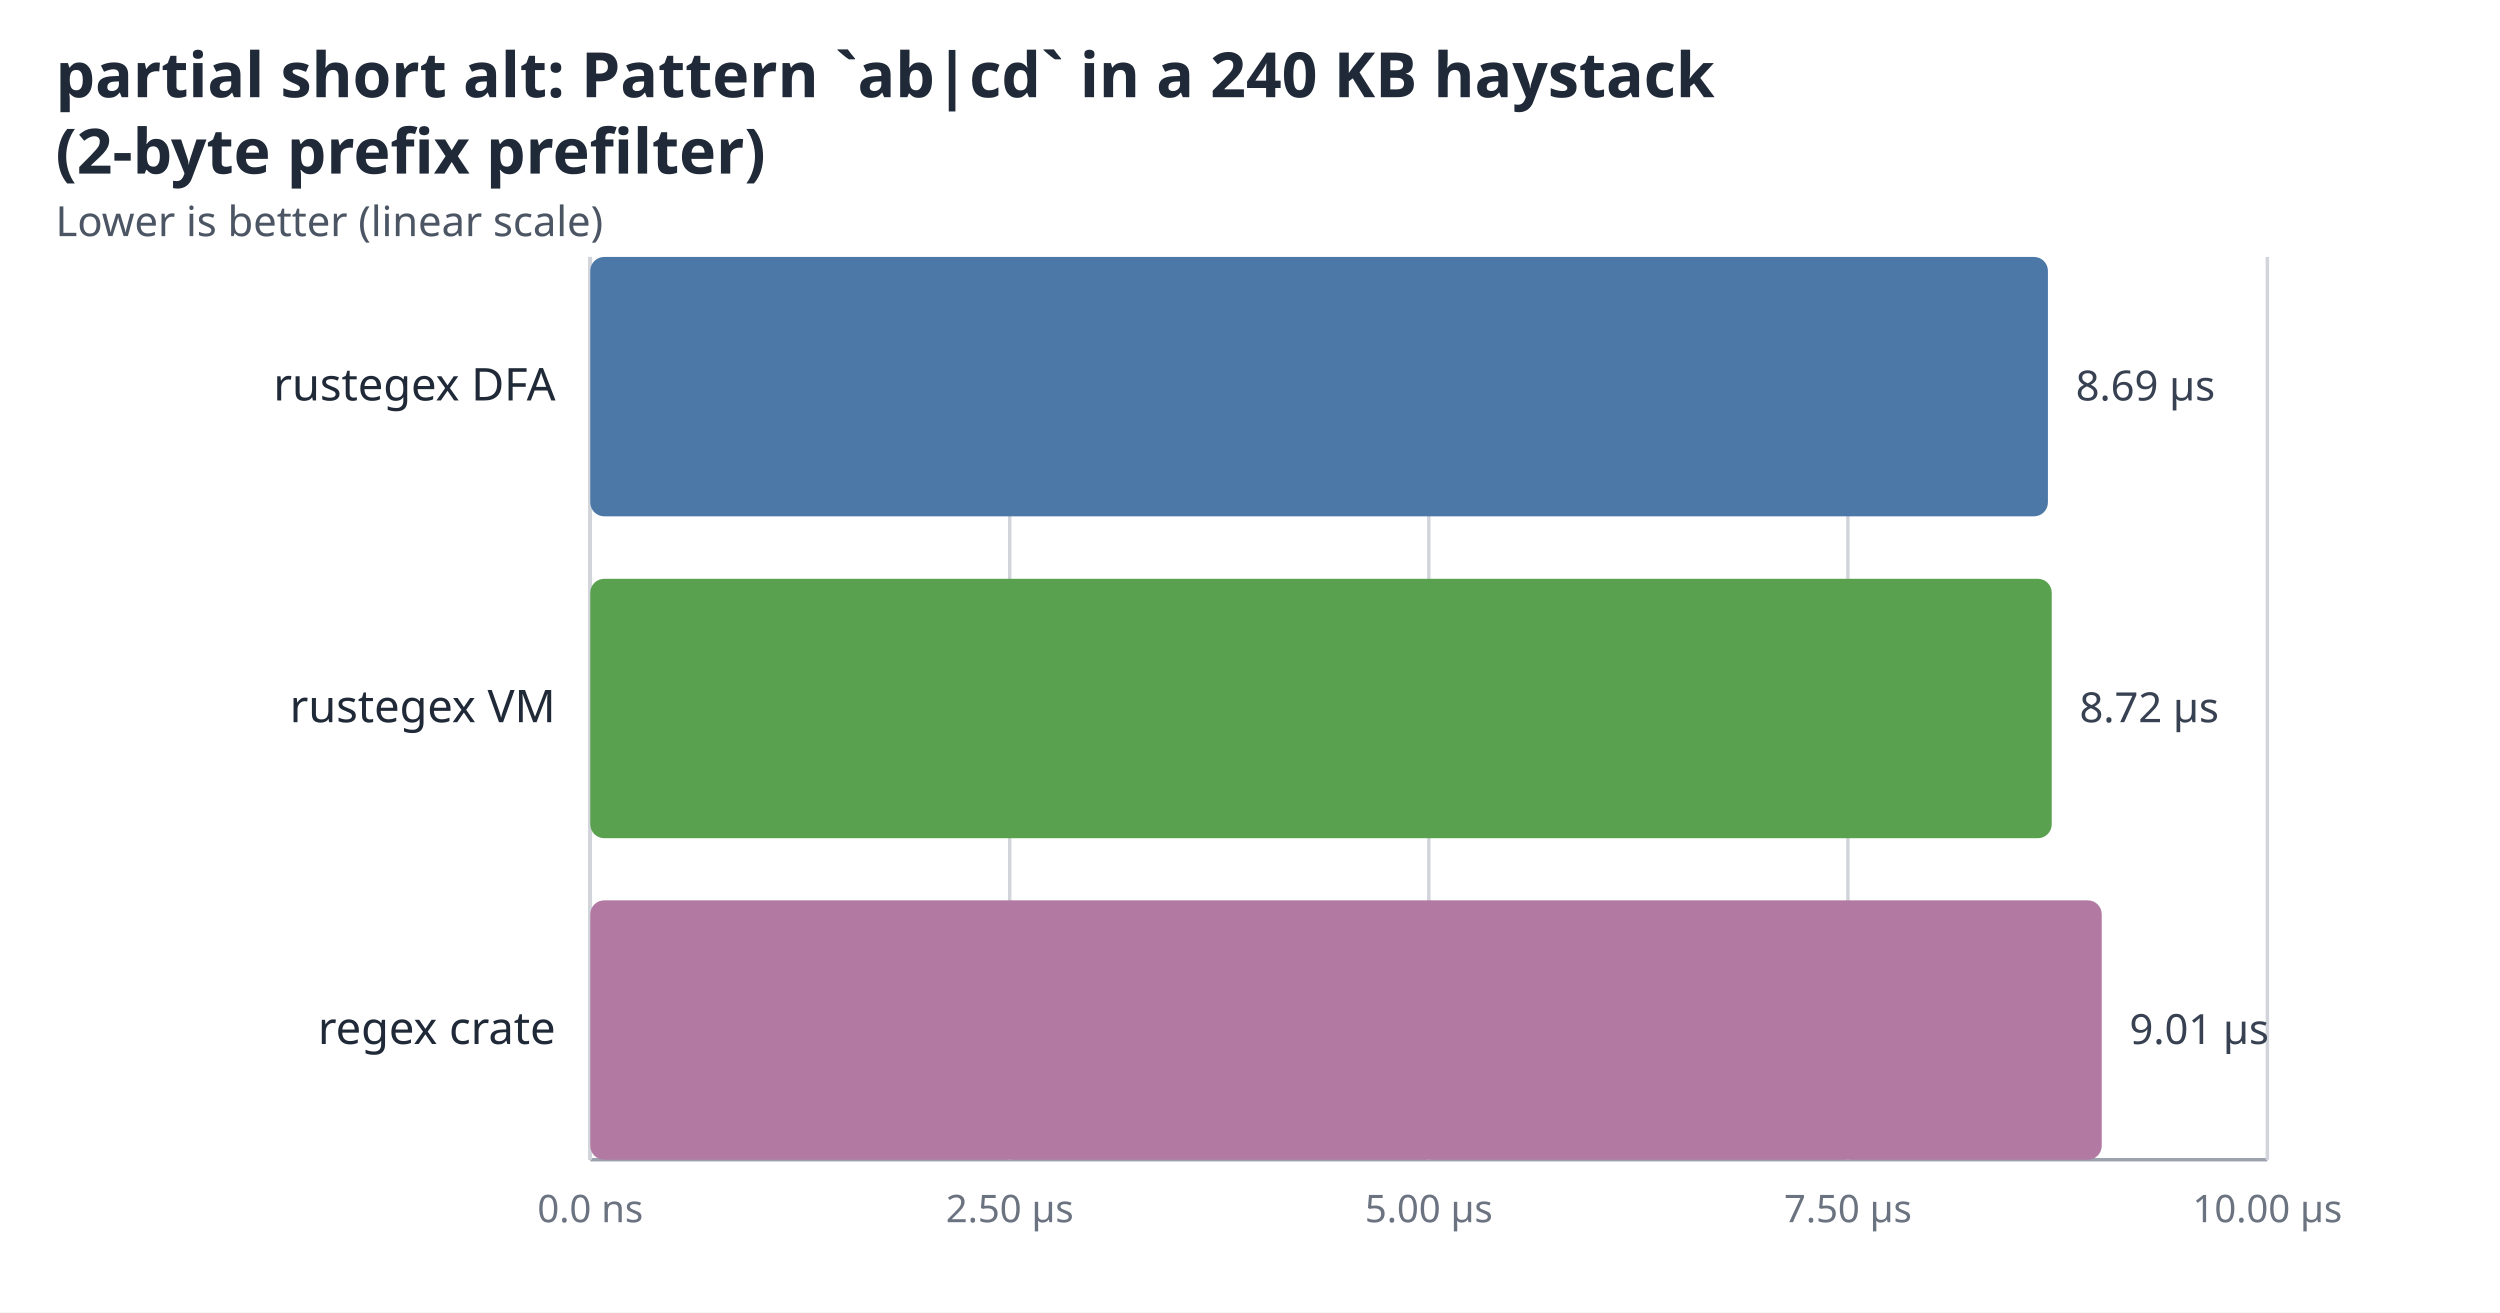
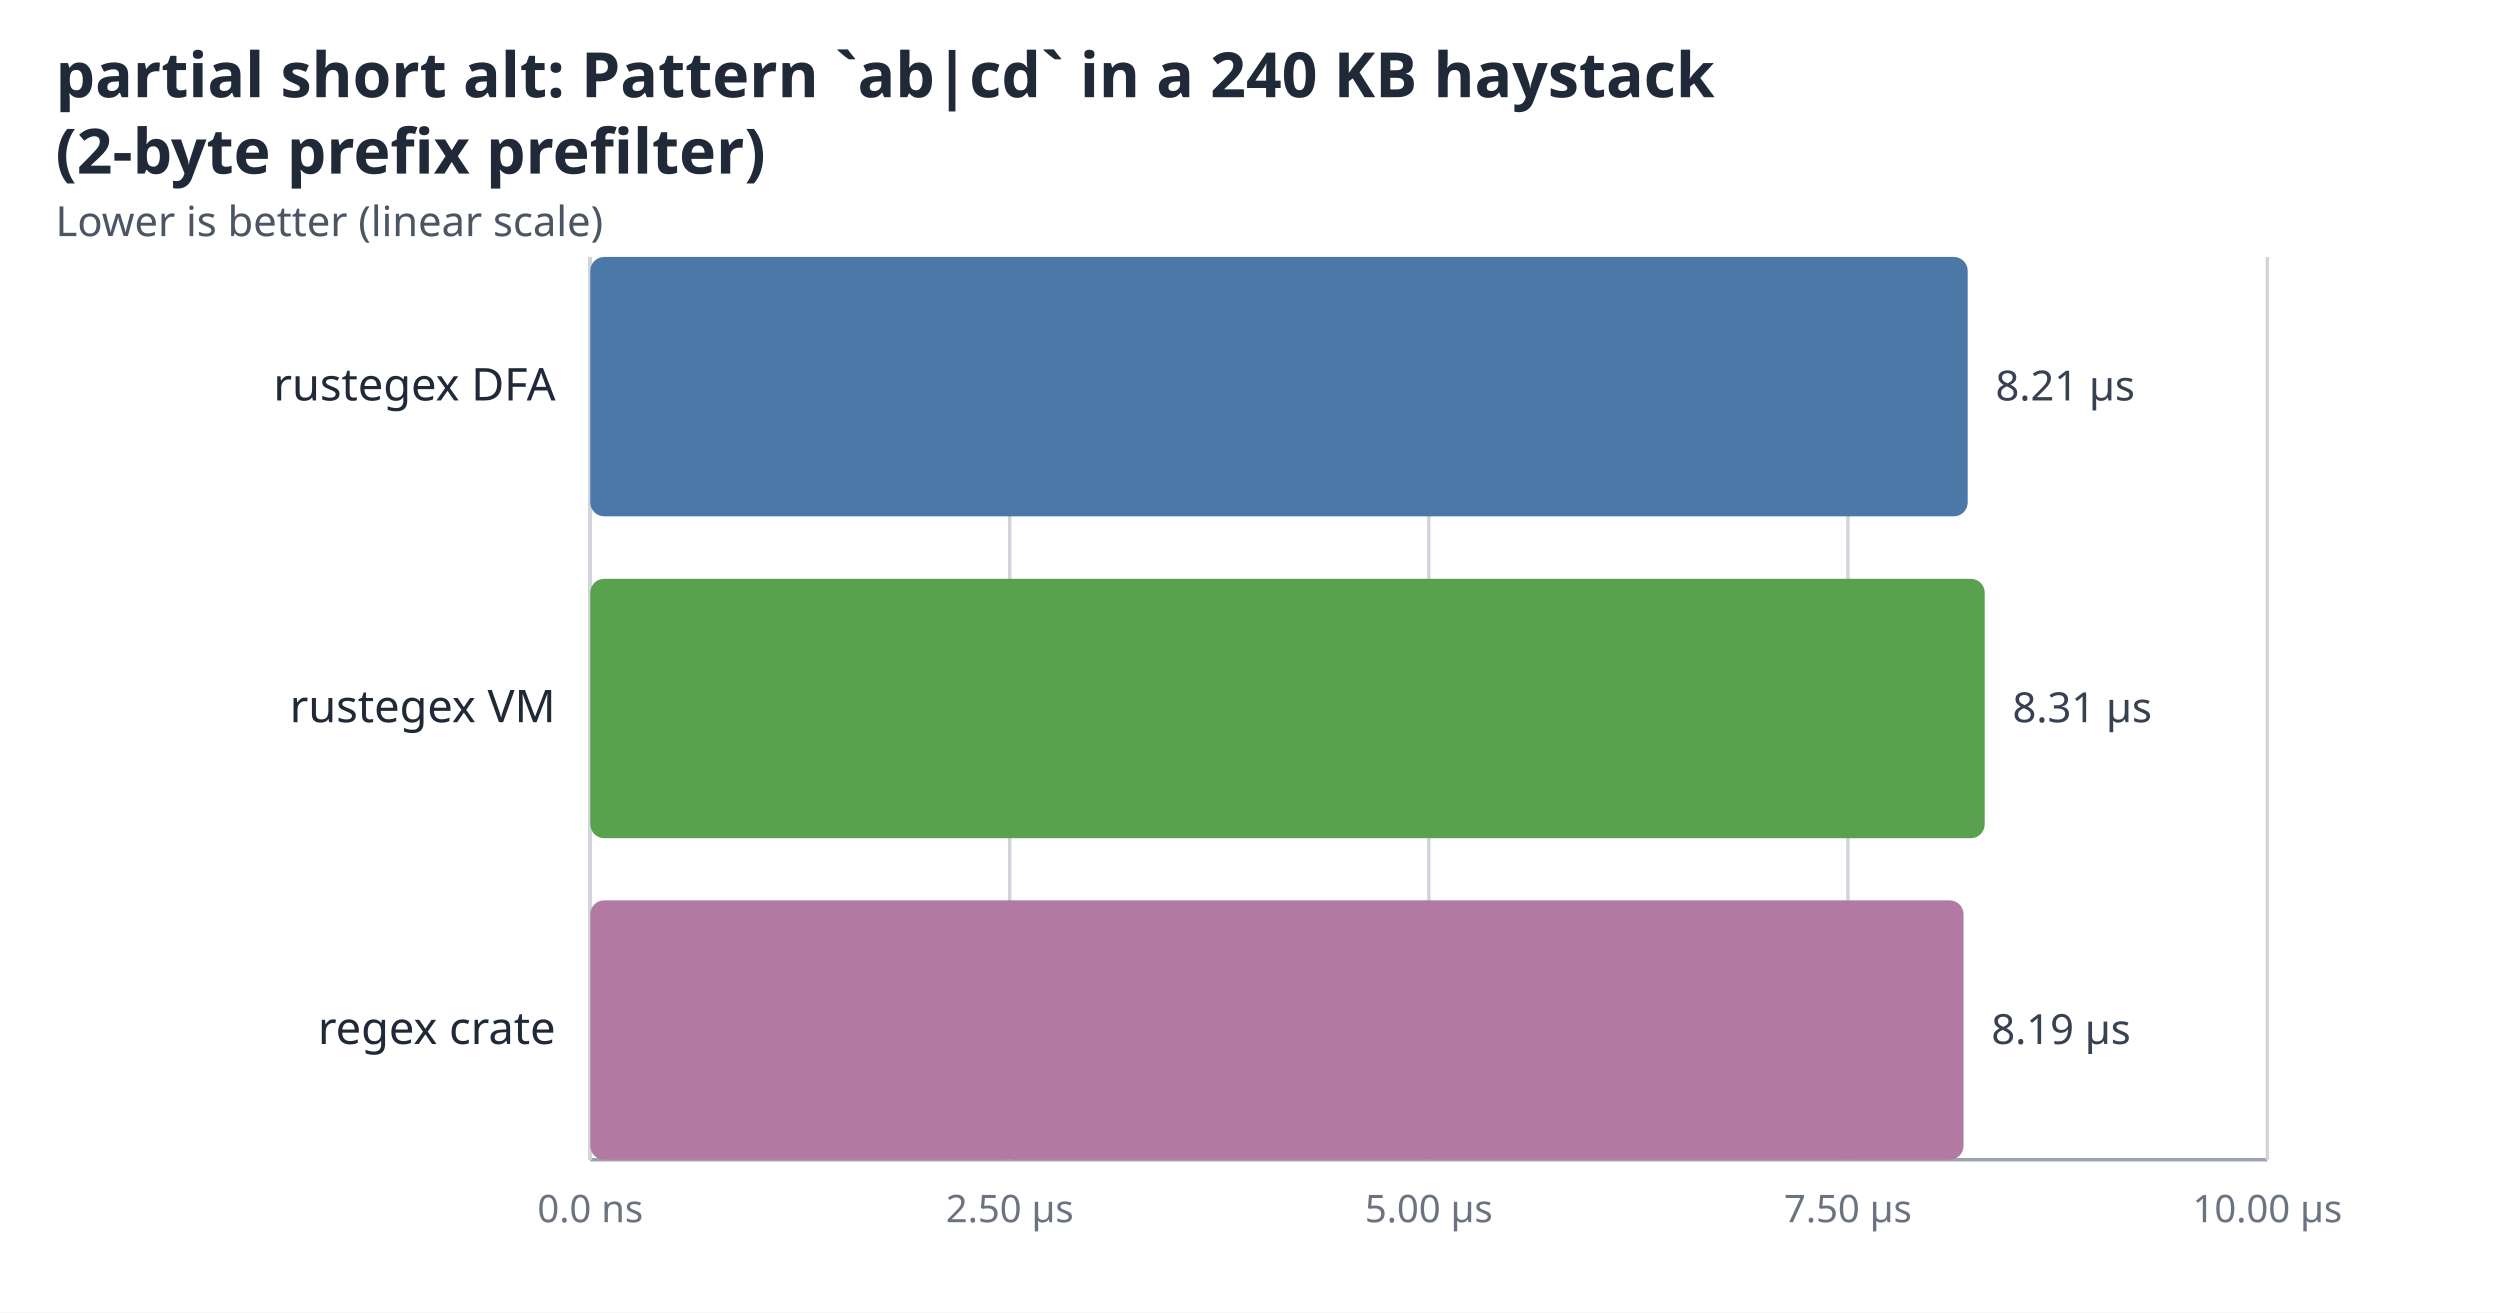
<svg xmlns="http://www.w3.org/2000/svg" width="720" height="378" viewBox="0 0 720 378">
  <rect width="100%" height="100%" fill="#ffffff" />
  <style>text { font-family: ui-sans-serif, system-ui, sans-serif; fill: #1f2937; }.title { font-size: 18px; font-weight: 700; }.subtitle { font-size: 12px; fill: #4b5563; }.label { font-size: 13px; }.value { font-size: 12px; fill: #374151; }.axis { stroke: #9ca3af; stroke-width: 1; }.tick { stroke: #d1d5db; stroke-width: 1; }.tick-label { font-size: 11px; fill: #6b7280; }</style>
  <text class="title" x="16" y="28">partial short alt: Pattern `ab|cd` in a 240 KB haystack</text>
  <text class="title" x="16" y="50">(2-byte prefix prefilter)</text>
  <text class="subtitle" x="16" y="68">Lower is better (linear scale)</text>
  <line class="axis" x1="170" y1="334" x2="653" y2="334" />
  <line class="axis" x1="170" y1="74" x2="170" y2="334" />
  <line class="tick" x1="170.0" y1="74" x2="170.0" y2="334" />
  <text class="tick-label" x="170.0" y="352" text-anchor="middle">0.0 ns</text>
  <line class="tick" x1="290.8" y1="74" x2="290.8" y2="334" />
  <text class="tick-label" x="290.8" y="352" text-anchor="middle">2.50 µs</text>
  <line class="tick" x1="411.5" y1="74" x2="411.5" y2="334" />
  <text class="tick-label" x="411.5" y="352" text-anchor="middle">5.00 µs</text>
  <line class="tick" x1="532.2" y1="74" x2="532.2" y2="334" />
  <text class="tick-label" x="532.2" y="352" text-anchor="middle">7.50 µs</text>
  <line class="tick" x1="653.0" y1="74" x2="653.0" y2="334" />
  <text class="tick-label" x="653.0" y="352" text-anchor="middle">10.00 µs</text>
-   <rect x="170.0" y="74.0" width="419.8" height="74.7" fill="#4c78a8" rx="4" />
+   <rect x="170.0" y="74.0" width="396.7" height="74.7" fill="#4c78a8" rx="4" />
  <text class="label" x="160" y="115.333" text-anchor="end">rustegex DFA</text>
-   <text class="value" x="597.8" y="115.333">8.69 µs</text>
-   <rect x="170.0" y="166.7" width="420.9" height="74.7" fill="#59a14f" rx="4" />
+   <text class="value" x="574.7" y="115.333">8.21 µs</text>
+   <rect x="170.0" y="166.7" width="401.6" height="74.7" fill="#59a14f" rx="4" />
  <text class="label" x="160" y="208" text-anchor="end">rustegex VM</text>
-   <text class="value" x="598.9" y="208">8.72 µs</text>
-   <rect x="170.0" y="259.3" width="435.3" height="74.7" fill="#b279a2" rx="4" />
+   <text class="value" x="579.6" y="208">8.31 µs</text>
+   <rect x="170.0" y="259.3" width="395.5" height="74.7" fill="#b279a2" rx="4" />
  <text class="label" x="160" y="300.667" text-anchor="end">regex crate</text>
-   <text class="value" x="613.3" y="300.667">9.01 µs</text>
+   <text class="value" x="573.5" y="300.667">8.19 µs</text>
</svg>
